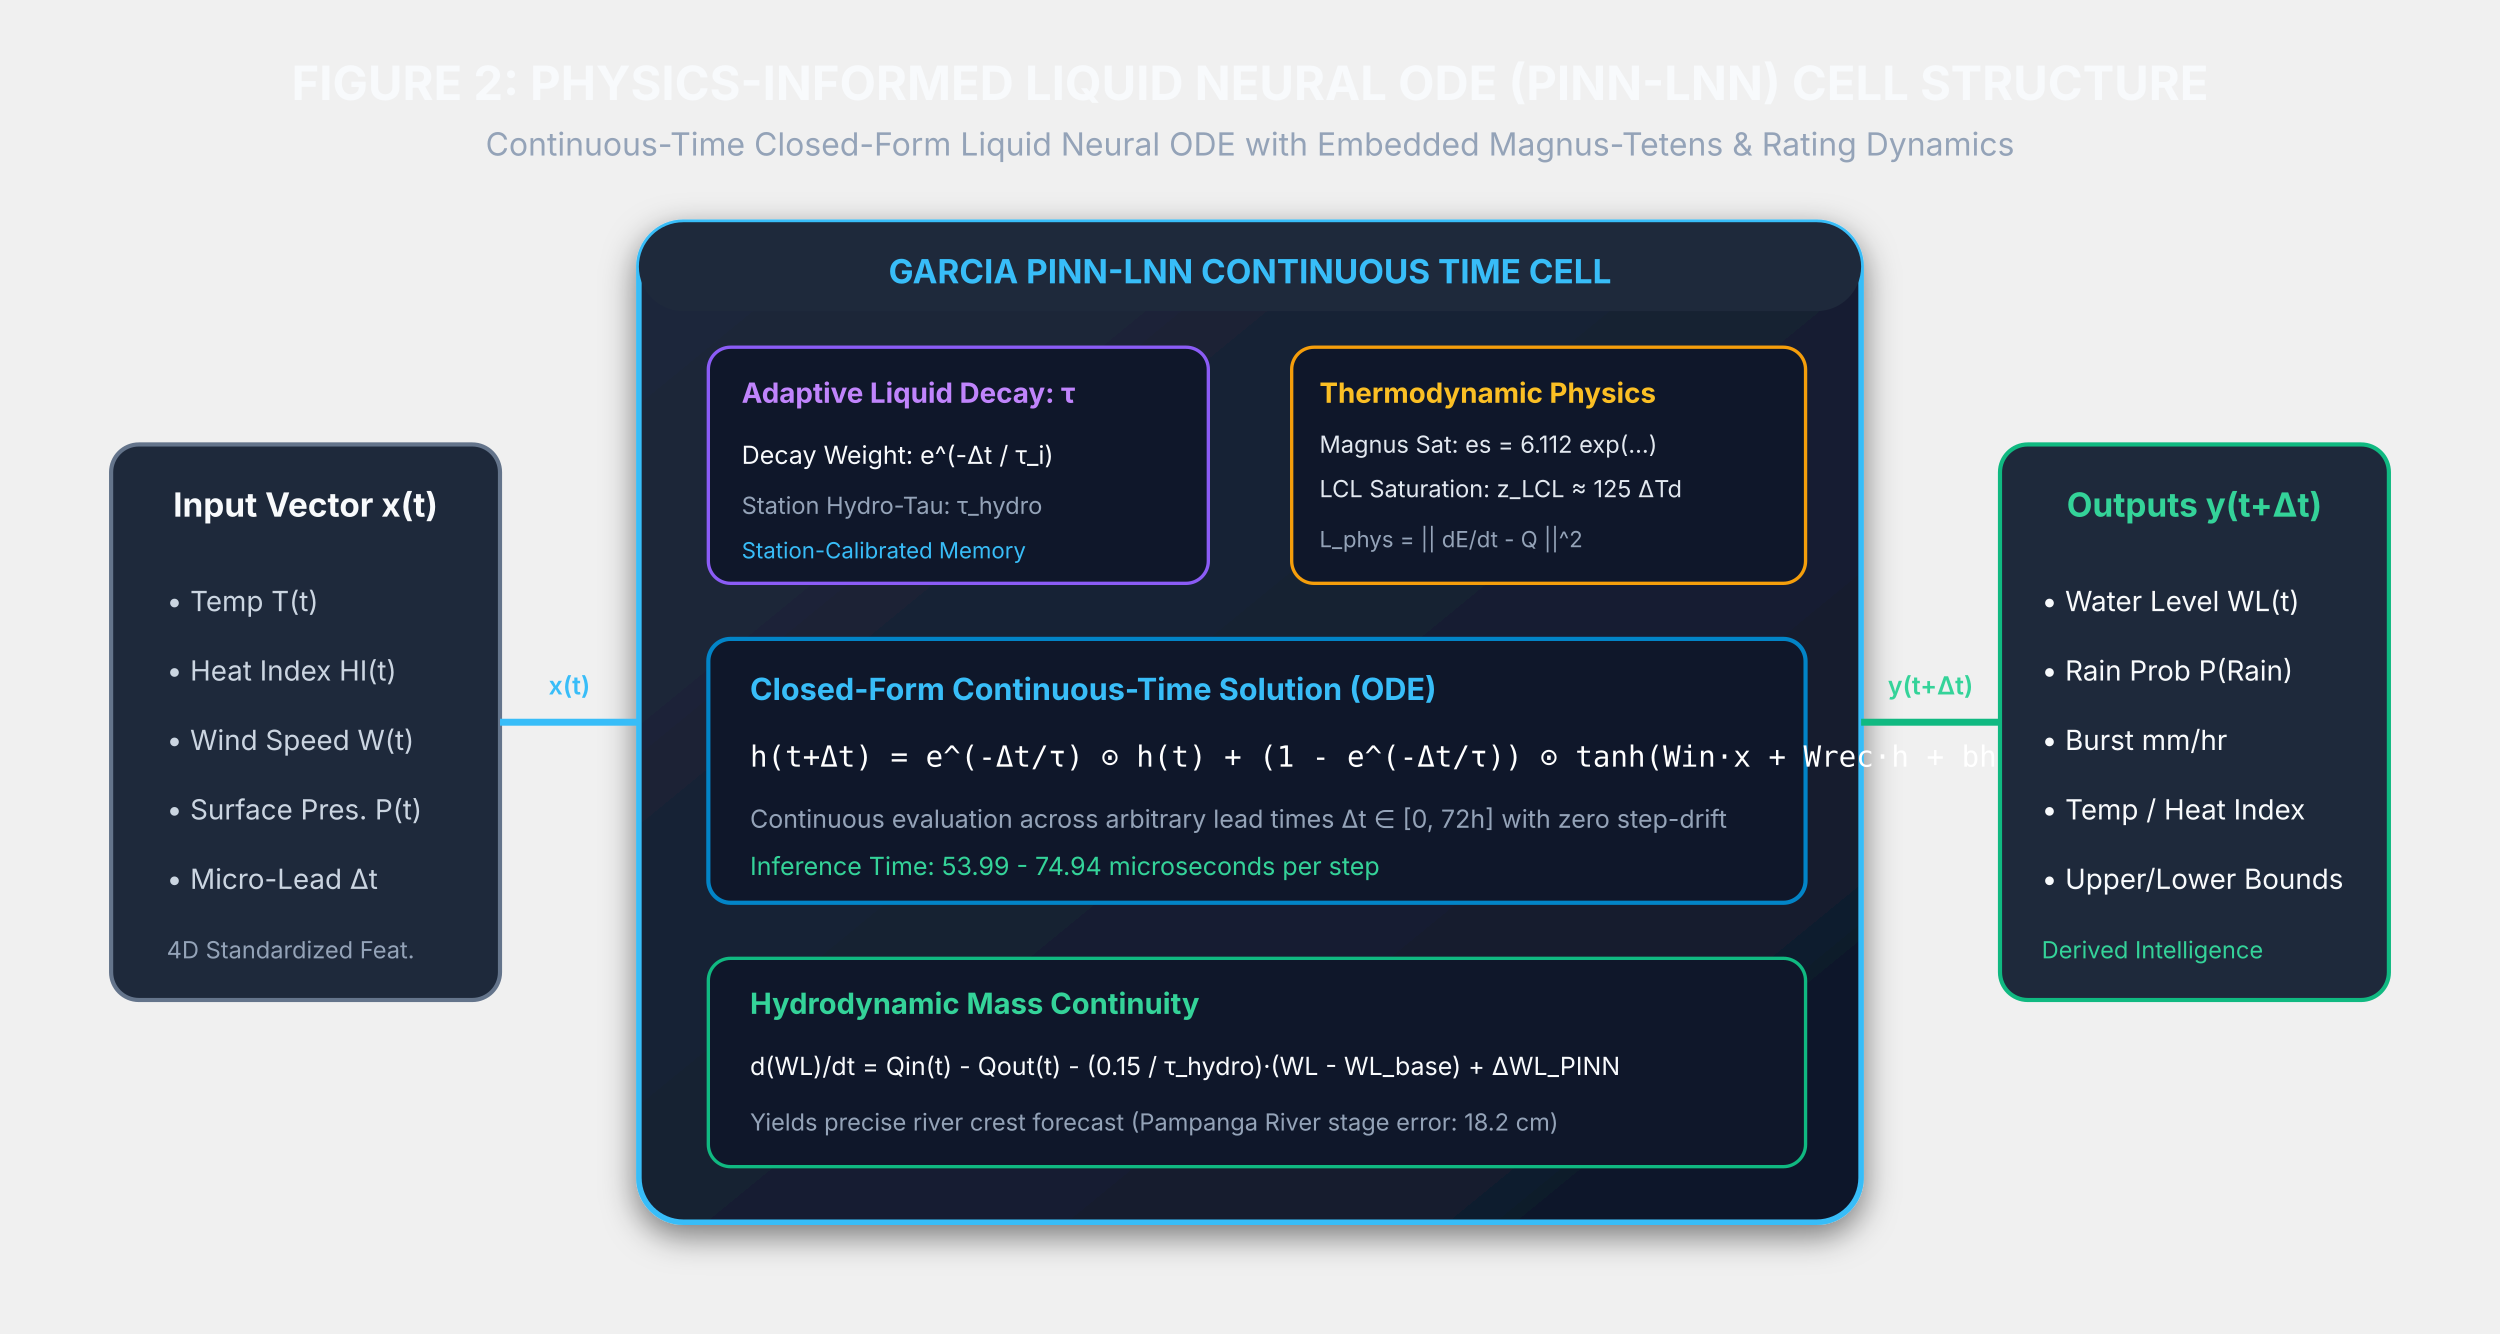
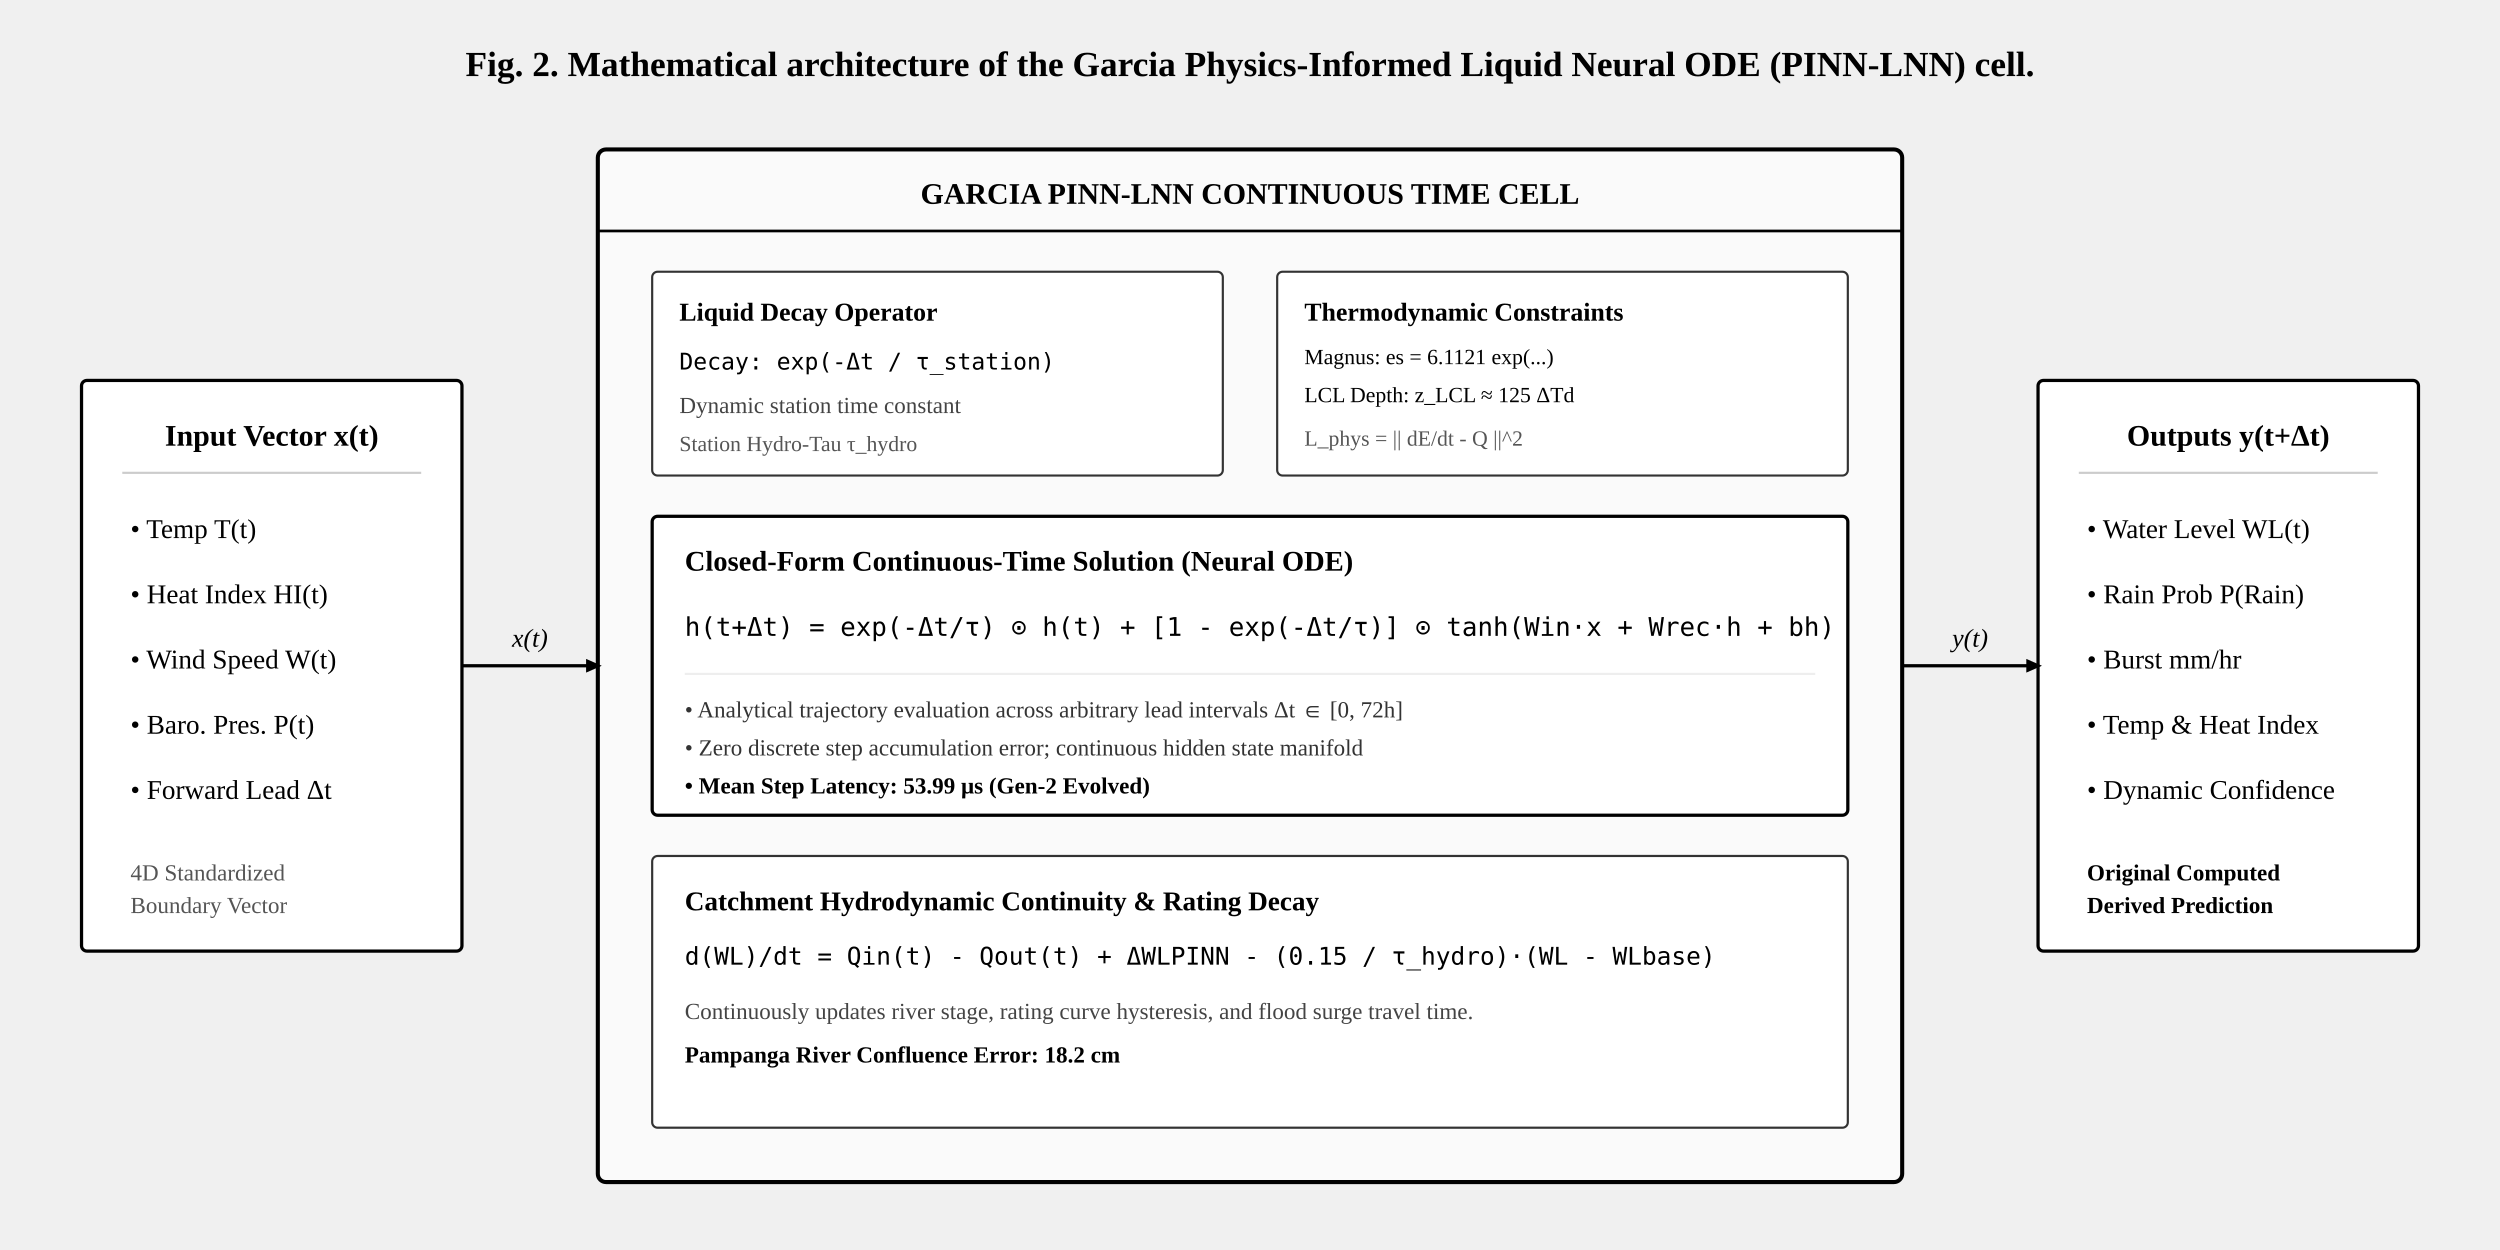
- <svg xmlns="http://www.w3.org/2000/svg" viewBox="0 0 900 480" width="100%" height="100%" style="background:#0b1120; font-family:'Inter', -apple-system, sans-serif;">
+ <svg xmlns="http://www.w3.org/2000/svg" viewBox="0 0 920 460" width="100%" height="100%" style="background:#ffffff; font-family:'Times New Roman', Times, Georgia, serif;">
  <defs>
-     <linearGradient id="cellGrad" x1="0%" y1="0%" x2="100%" y2="100%">
-       <stop offset="0%" stop-color="#1e293b" />
-       <stop offset="100%" stop-color="#0f172a" />
-     </linearGradient>
-     <linearGradient id="glowBlue" x1="0%" y1="0%" x2="100%" y2="100%">
-       <stop offset="0%" stop-color="#38bdf8" />
-       <stop offset="100%" stop-color="#0284c7" />
-     </linearGradient>
-     <linearGradient id="glowPurple" x1="0%" y1="0%" x2="100%" y2="100%">
-       <stop offset="0%" stop-color="#c084fc" />
-       <stop offset="100%" stop-color="#7c3aed" />
-     </linearGradient>
-     <filter id="boxShadow" x="-5%" y="-5%" width="110%" height="115%">
-       <feDropShadow dx="0" dy="4" stdDeviation="6" flood-color="#000" flood-opacity="0.5" />
-     </filter>
+     <marker id="arrow2" viewBox="0 0 10 10" refX="6" refY="5" markerWidth="6" markerHeight="6" orient="auto-start-reverse">
+       <path d="M 0 1.5 L 8 5 L 0 8.5 z" fill="#000000" />
+     </marker>
  </defs>
-   <text x="450" y="36" text-anchor="middle" fill="#f8fafc" font-size="17" font-weight="700">FIGURE 2: PHYSICS-INFORMED LIQUID NEURAL ODE (PINN-LNN) CELL STRUCTURE</text>
-   <text x="450" y="56" text-anchor="middle" fill="#94a3b8" font-size="11.5">Continuous-Time Closed-Form Liquid Neural ODE with Embedded Magnus-Tetens &amp; Rating Dynamics</text>
-   <rect x="230" y="80" width="440" height="360" rx="16" fill="url(#cellGrad)" stroke="#38bdf8" stroke-width="2" filter="url(#boxShadow)" />
-   <rect x="230" y="80" width="440" height="32" rx="16" fill="#1e293b" />
-   <text x="450" y="102" text-anchor="middle" fill="#38bdf8" font-size="12" font-weight="700">GARCIA PINN-LNN CONTINUOUS TIME CELL</text>
-   <g transform="translate(40, 160)">
-     <rect width="140" height="200" rx="10" fill="#1e293b" stroke="#64748b" stroke-width="1.5" />
-     <text x="70" y="26" text-anchor="middle" fill="#f8fafc" font-size="12" font-weight="700">Input Vector x(t)</text>
-     <text x="20" y="60" fill="#cbd5e1" font-size="10">• Temp T(t)</text>
-     <text x="20" y="85" fill="#cbd5e1" font-size="10">• Heat Index HI(t)</text>
-     <text x="20" y="110" fill="#cbd5e1" font-size="10">• Wind Speed W(t)</text>
-     <text x="20" y="135" fill="#cbd5e1" font-size="10">• Surface Pres. P(t)</text>
-     <text x="20" y="160" fill="#cbd5e1" font-size="10">• Micro-Lead Δt</text>
-     <text x="20" y="185" fill="#94a3b8" font-size="8.5">4D Standardized Feat.</text>
+   <text x="460" y="28" text-anchor="middle" fill="#000000" font-size="13" font-weight="bold">Fig. 2. Mathematical architecture of the Garcia Physics-Informed Liquid Neural ODE (PINN-LNN) cell.</text>
+   <rect x="220" y="55" width="480" height="380" rx="3" fill="#fafafa" stroke="#000000" stroke-width="1.5" />
+   <line x1="220" y1="85" x2="700" y2="85" stroke="#000000" stroke-width="1" />
+   <text x="460" y="75" text-anchor="middle" fill="#000000" font-size="11" font-weight="bold">GARCIA PINN-LNN CONTINUOUS TIME CELL</text>
+   <g transform="translate(30, 140)">
+     <rect width="140" height="210" rx="2" fill="#ffffff" stroke="#000000" stroke-width="1.2" />
+     <text x="70" y="24" text-anchor="middle" fill="#000000" font-size="11" font-weight="bold">Input Vector x(t)</text>
+     <line x1="15" y1="34" x2="125" y2="34" stroke="#cccccc" stroke-width="0.8" />
+     <text x="18" y="58" fill="#000000" font-size="10">• Temp T(t)</text>
+     <text x="18" y="82" fill="#000000" font-size="10">• Heat Index HI(t)</text>
+     <text x="18" y="106" fill="#000000" font-size="10">• Wind Speed W(t)</text>
+     <text x="18" y="130" fill="#000000" font-size="10">• Baro. Pres. P(t)</text>
+     <text x="18" y="154" fill="#000000" font-size="10">• Forward Lead Δt</text>
+     <text x="18" y="184" fill="#555555" font-size="8.5">4D Standardized</text>
+     <text x="18" y="196" fill="#555555" font-size="8.5">Boundary Vector</text>
  </g>
-   <path d="M 180 260 L 230 260" stroke="#38bdf8" stroke-width="2.5" marker-end="url(#arrow)" />
-   <text x="205" y="250" text-anchor="middle" fill="#38bdf8" font-size="9" font-weight="600">x(t)</text>
-   <g transform="translate(255, 125)">
-     <rect width="180" height="85" rx="8" fill="#0f172a" stroke="#8b5cf6" stroke-width="1.2" />
-     <text x="12" y="20" fill="#c084fc" font-size="10" font-weight="700">Adaptive Liquid Decay: τ</text>
-     <text x="12" y="42" fill="#f8fafc" font-size="9">Decay Weight: e^(-Δt / τ_i)</text>
-     <text x="12" y="60" fill="#94a3b8" font-size="8.5">Station Hydro-Tau: τ_hydro</text>
-     <text x="12" y="76" fill="#38bdf8" font-size="8">Station-Calibrated Memory</text>
+   <line x1="170" y1="245" x2="220" y2="245" stroke="#000000" stroke-width="1.2" marker-end="url(#arrow2)" />
+   <text x="195" y="238" text-anchor="middle" fill="#000000" font-size="9.5" font-style="italic">x(t)</text>
+   <g transform="translate(240, 100)">
+     <rect width="210" height="75" rx="2" fill="#ffffff" stroke="#333333" stroke-width="0.8" />
+     <text x="10" y="18" fill="#000000" font-size="9.5" font-weight="bold">Liquid Decay Operator</text>
+     <text x="10" y="36" fill="#000000" font-size="8.5" font-family="monospace">Decay: exp(-Δt / τ_station)</text>
+     <text x="10" y="52" fill="#444444" font-size="8.5">Dynamic station time constant</text>
+     <text x="10" y="66" fill="#555555" font-size="8">Station Hydro-Tau τ_hydro</text>
  </g>
-   <g transform="translate(465, 125)">
-     <rect width="185" height="85" rx="8" fill="#0f172a" stroke="#f59e0b" stroke-width="1.2" />
-     <text x="10" y="20" fill="#fbbf24" font-size="10" font-weight="700">Thermodynamic Physics</text>
-     <text x="10" y="38" fill="#e2e8f0" font-size="8.5">Magnus Sat: es = 6.112 exp(...)</text>
-     <text x="10" y="54" fill="#e2e8f0" font-size="8.5">LCL Saturation: z_LCL ≈ 125 ΔTd</text>
-     <text x="10" y="72" fill="#94a3b8" font-size="8">L_phys = || dE/dt - Q ||^2</text>
+   <g transform="translate(470, 100)">
+     <rect width="210" height="75" rx="2" fill="#ffffff" stroke="#333333" stroke-width="0.8" />
+     <text x="10" y="18" fill="#000000" font-size="9.5" font-weight="bold">Thermodynamic Constraints</text>
+     <text x="10" y="34" fill="#000000" font-size="8">Magnus: es = 6.1121 exp(...)</text>
+     <text x="10" y="48" fill="#000000" font-size="8">LCL Depth: z_LCL ≈ 125 ΔTd</text>
+     <text x="10" y="64" fill="#555555" font-size="8">L_phys = || dE/dt - Q ||^2</text>
  </g>
-   <g transform="translate(255, 230)">
-     <rect width="395" height="95" rx="8" fill="#0f172a" stroke="#0284c7" stroke-width="1.5" />
-     <text x="15" y="22" fill="#38bdf8" font-size="11" font-weight="700">Closed-Form Continuous-Time Solution (ODE)</text>
-     <text x="15" y="46" fill="#ffffff" font-size="10.5" font-family="monospace">h(t+Δt) = e^(-Δt/τ) ⊙ h(t) + (1 - e^(-Δt/τ)) ⊙ tanh(Win·x + Wrec·h + bh)</text>
-     <text x="15" y="68" fill="#94a3b8" font-size="9">Continuous evaluation across arbitrary lead times Δt ∈ [0, 72h] with zero step-drift</text>
-     <text x="15" y="85" fill="#34d399" font-size="9">Inference Time: 53.99 - 74.94 microseconds per step</text>
+   <g transform="translate(240, 190)">
+     <rect width="440" height="110" rx="2" fill="#ffffff" stroke="#000000" stroke-width="1.2" />
+     <text x="12" y="20" fill="#000000" font-size="10.5" font-weight="bold">Closed-Form Continuous-Time Solution (Neural ODE)</text>
+     <text x="12" y="44" fill="#000000" font-size="9.5" font-family="monospace">h(t+Δt) = exp(-Δt/τ) ⊙ h(t) + [1 - exp(-Δt/τ)] ⊙ tanh(Win·x + Wrec·h + bh)</text>
+     <line x1="12" y1="58" x2="428" y2="58" stroke="#eeeeee" stroke-width="0.8" />
+     <text x="12" y="74" fill="#333333" font-size="8.5">• Analytical trajectory evaluation across arbitrary lead intervals Δt ∈ [0, 72h]</text>
+     <text x="12" y="88" fill="#333333" font-size="8.5">• Zero discrete step accumulation error; continuous hidden state manifold</text>
+     <text x="12" y="102" fill="#000000" font-size="8.5" font-weight="bold">• Mean Step Latency: 53.99 μs (Gen-2 Evolved)</text>
  </g>
-   <g transform="translate(255, 345)">
-     <rect width="395" height="75" rx="8" fill="#0f172a" stroke="#10b981" stroke-width="1.2" />
-     <text x="15" y="20" fill="#34d399" font-size="10.5" font-weight="700">Hydrodynamic Mass Continuity</text>
-     <text x="15" y="42" fill="#f8fafc" font-size="9">d(WL)/dt = Qin(t) - Qout(t) - (0.15 / τ_hydro)·(WL - WL_base) + ΔWL_PINN</text>
-     <text x="15" y="62" fill="#94a3b8" font-size="8.5">Yields precise river crest forecast (Pampanga River stage error: 18.2 cm)</text>
+   <g transform="translate(240, 315)">
+     <rect width="440" height="100" rx="2" fill="#ffffff" stroke="#333333" stroke-width="0.8" />
+     <text x="12" y="20" fill="#000000" font-size="10" font-weight="bold">Catchment Hydrodynamic Continuity &amp; Rating Decay</text>
+     <text x="12" y="40" fill="#000000" font-size="9" font-family="monospace">d(WL)/dt = Qin(t) - Qout(t) + ΔWLPINN - (0.15 / τ_hydro)·(WL - WLbase)</text>
+     <text x="12" y="60" fill="#444444" font-size="8.5">Continuously updates river stage, rating curve hysteresis, and flood surge travel time.</text>
+     <text x="12" y="76" fill="#000000" font-size="8.5" font-weight="bold">Pampanga River Confluence Error: 18.2 cm</text>
  </g>
-   <g transform="translate(720, 160)">
-     <rect width="140" height="200" rx="10" fill="#1e293b" stroke="#10b981" stroke-width="1.5" />
-     <text x="70" y="26" text-anchor="middle" fill="#34d399" font-size="12" font-weight="700">Outputs y(t+Δt)</text>
-     <text x="15" y="60" fill="#f8fafc" font-size="10">• Water Level WL(t)</text>
-     <text x="15" y="85" fill="#f8fafc" font-size="10">• Rain Prob P(Rain)</text>
-     <text x="15" y="110" fill="#f8fafc" font-size="10">• Burst mm/hr</text>
-     <text x="15" y="135" fill="#f8fafc" font-size="10">• Temp / Heat Index</text>
-     <text x="15" y="160" fill="#f8fafc" font-size="10">• Upper/Lower Bounds</text>
-     <text x="15" y="185" fill="#34d399" font-size="8.5">Derived Intelligence</text>
+   <g transform="translate(750, 140)">
+     <rect width="140" height="210" rx="2" fill="#ffffff" stroke="#000000" stroke-width="1.2" />
+     <text x="70" y="24" text-anchor="middle" fill="#000000" font-size="11" font-weight="bold">Outputs y(t+Δt)</text>
+     <line x1="15" y1="34" x2="125" y2="34" stroke="#cccccc" stroke-width="0.8" />
+     <text x="18" y="58" fill="#000000" font-size="10">• Water Level WL(t)</text>
+     <text x="18" y="82" fill="#000000" font-size="10">• Rain Prob P(Rain)</text>
+     <text x="18" y="106" fill="#000000" font-size="10">• Burst mm/hr</text>
+     <text x="18" y="130" fill="#000000" font-size="10">• Temp &amp; Heat Index</text>
+     <text x="18" y="154" fill="#000000" font-size="10">• Dynamic Confidence</text>
+     <text x="18" y="184" fill="#000000" font-size="8.5" font-weight="bold">Original Computed</text>
+     <text x="18" y="196" fill="#000000" font-size="8.5" font-weight="bold">Derived Prediction</text>
  </g>
-   <path d="M 670 260 L 720 260" stroke="#10b981" stroke-width="2.5" marker-end="url(#arrow)" />
-   <text x="695" y="250" text-anchor="middle" fill="#34d399" font-size="9" font-weight="600">y(t+Δt)</text>
+   <line x1="700" y1="245" x2="750" y2="245" stroke="#000000" stroke-width="1.2" marker-end="url(#arrow2)" />
+   <text x="725" y="238" text-anchor="middle" fill="#000000" font-size="9.5" font-style="italic">y(t)</text>
</svg>
